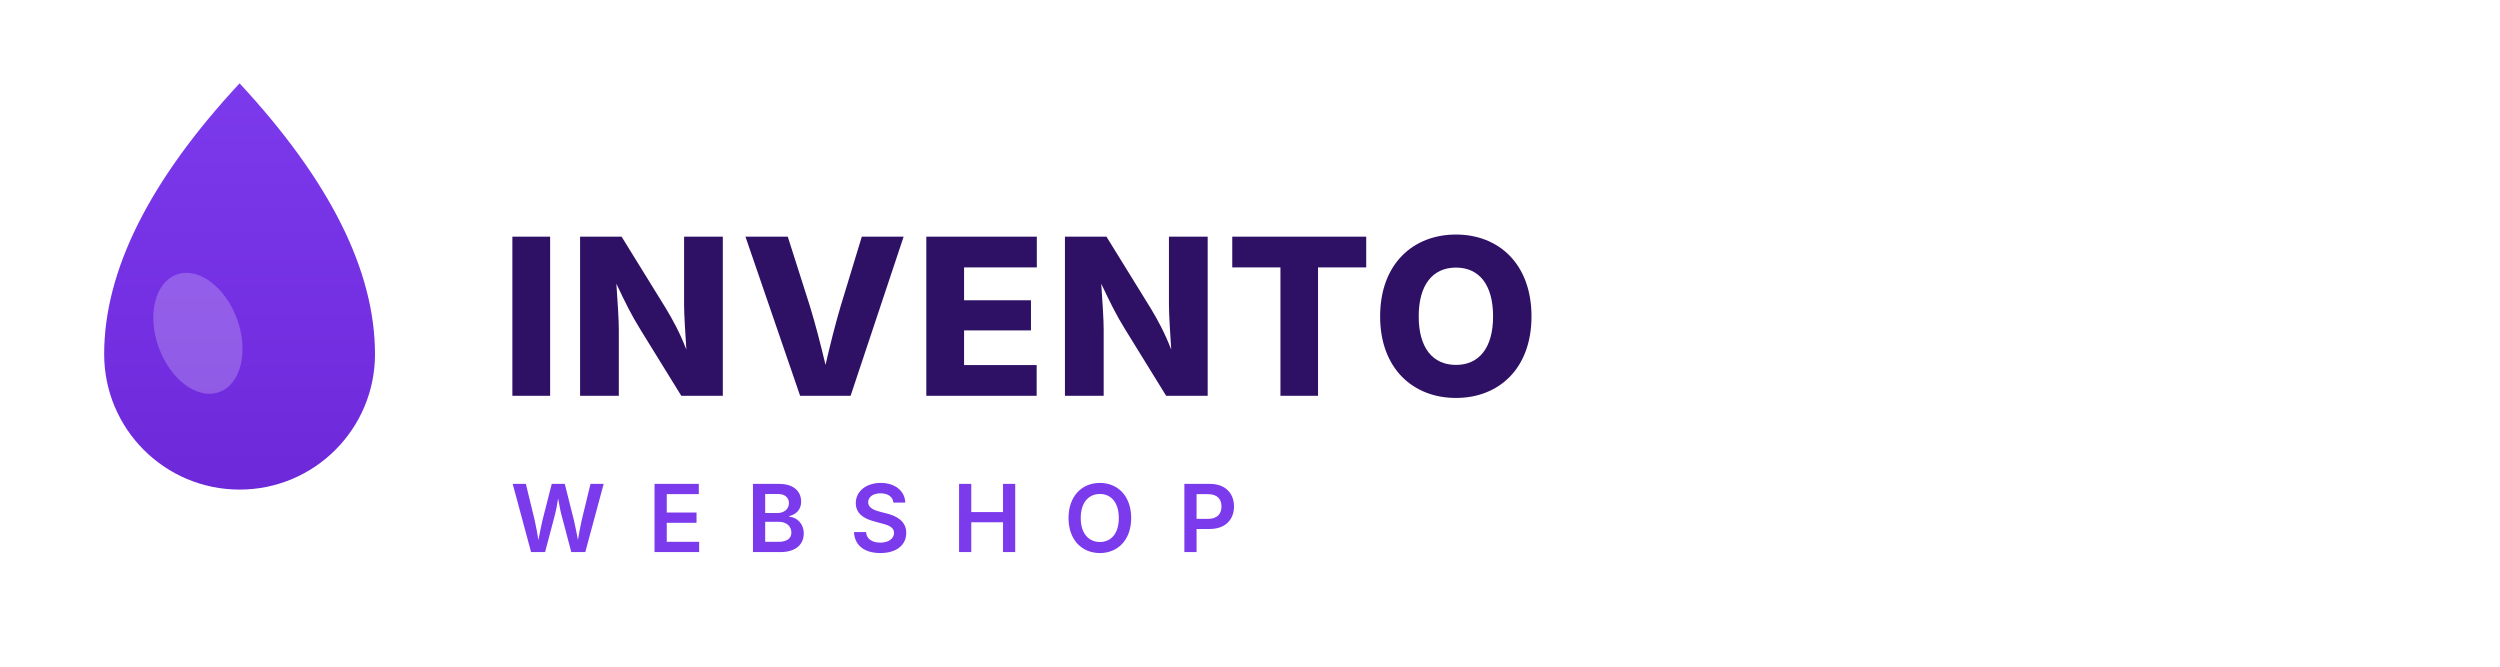
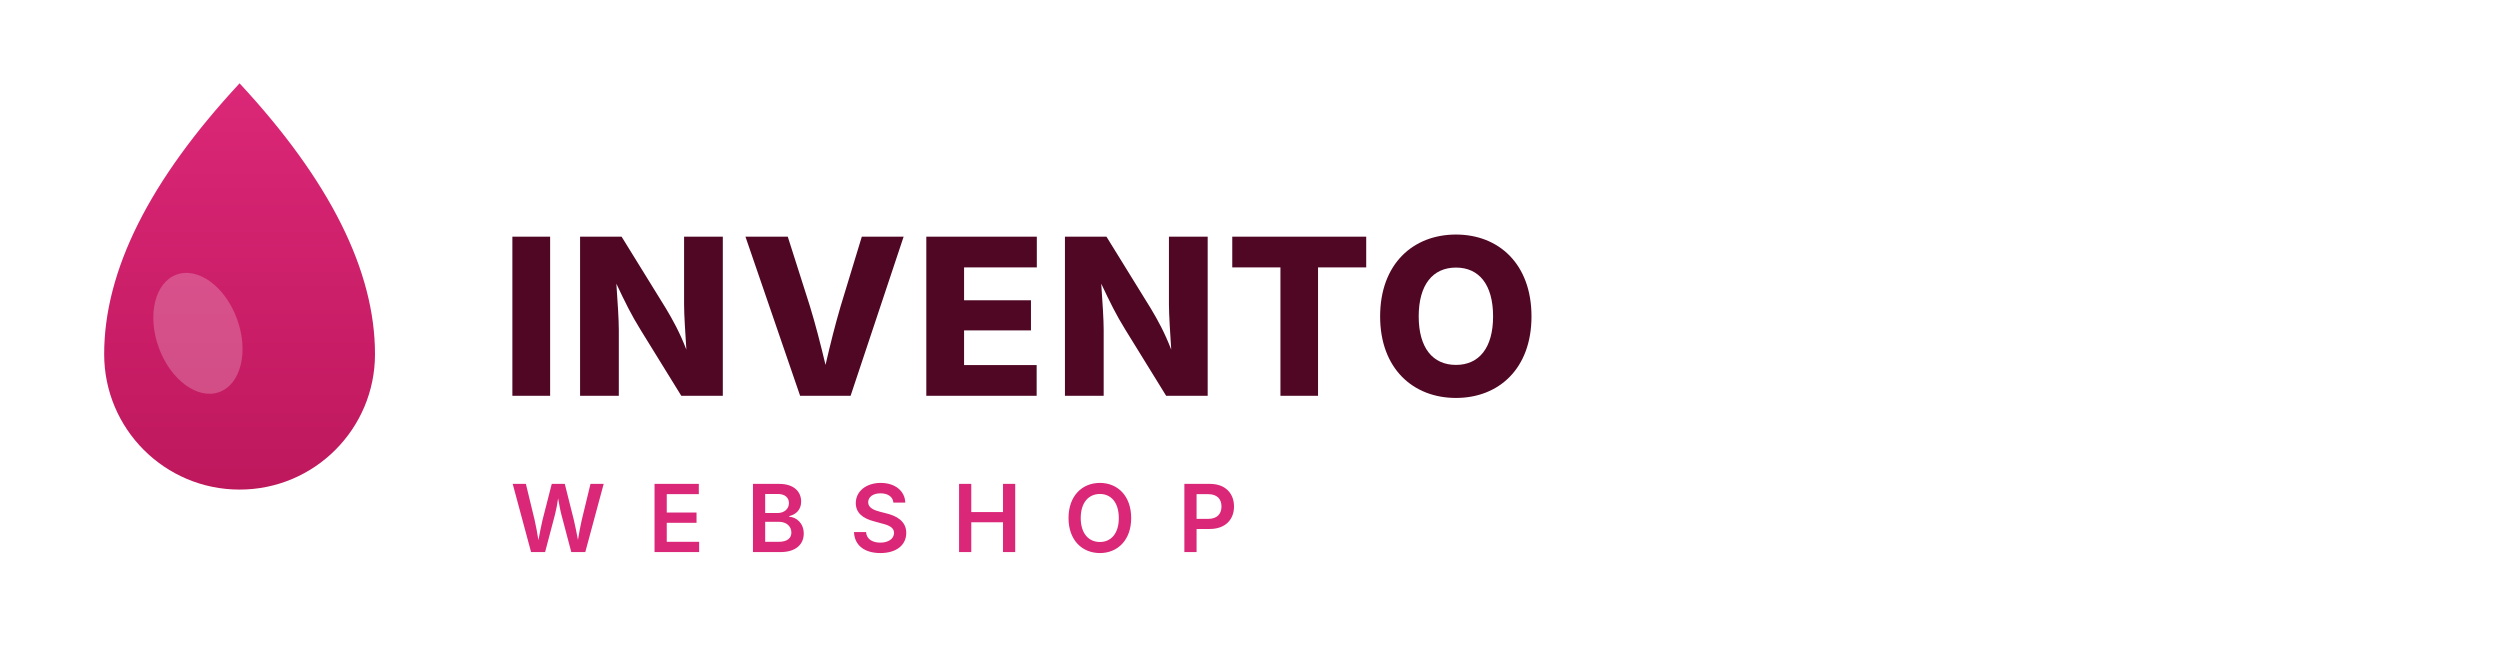
<svg xmlns="http://www.w3.org/2000/svg" viewBox="0 0 240 64">
  <defs>
    <linearGradient id="g" x1="0" y1="0" x2="0" y2="1">
-       <stop offset="0%" stop-color="#7C3AED" />
-       <stop offset="100%" stop-color="#6D28D9" />
+       <stop offset="0%" stop-color="#DB2777" />
+       <stop offset="100%" stop-color="#BE185D" />
    </linearGradient>
  </defs>
  <path d="M23 8 Q36 22 36 34 A13 13 0 0 1 10 34 Q10 22 23 8 Z" fill="url(#g)" />
  <ellipse cx="19" cy="32" rx="4" ry="6" fill="rgba(255,255,255,0.22)" transform="rotate(-20,19,32)" />
-   <text x="48" y="38" font-family="system-ui,-apple-system,'Segoe UI',sans-serif" font-size="21" font-weight="800" fill="#2E1065" letter-spacing="0.5">INVENTO</text>
-   <text x="49" y="53" font-family="system-ui,-apple-system,'Segoe UI',sans-serif" font-size="9" font-weight="600" fill="#7C3AED" letter-spacing="4">WEBSHOP</text>
+   <text x="48" y="38" font-family="system-ui,-apple-system,'Segoe UI',sans-serif" font-size="21" font-weight="800" fill="#500724" letter-spacing="0.5">INVENTO</text>
+   <text x="49" y="53" font-family="system-ui,-apple-system,'Segoe UI',sans-serif" font-size="9" font-weight="600" fill="#DB2777" letter-spacing="4">WEBSHOP</text>
</svg>
